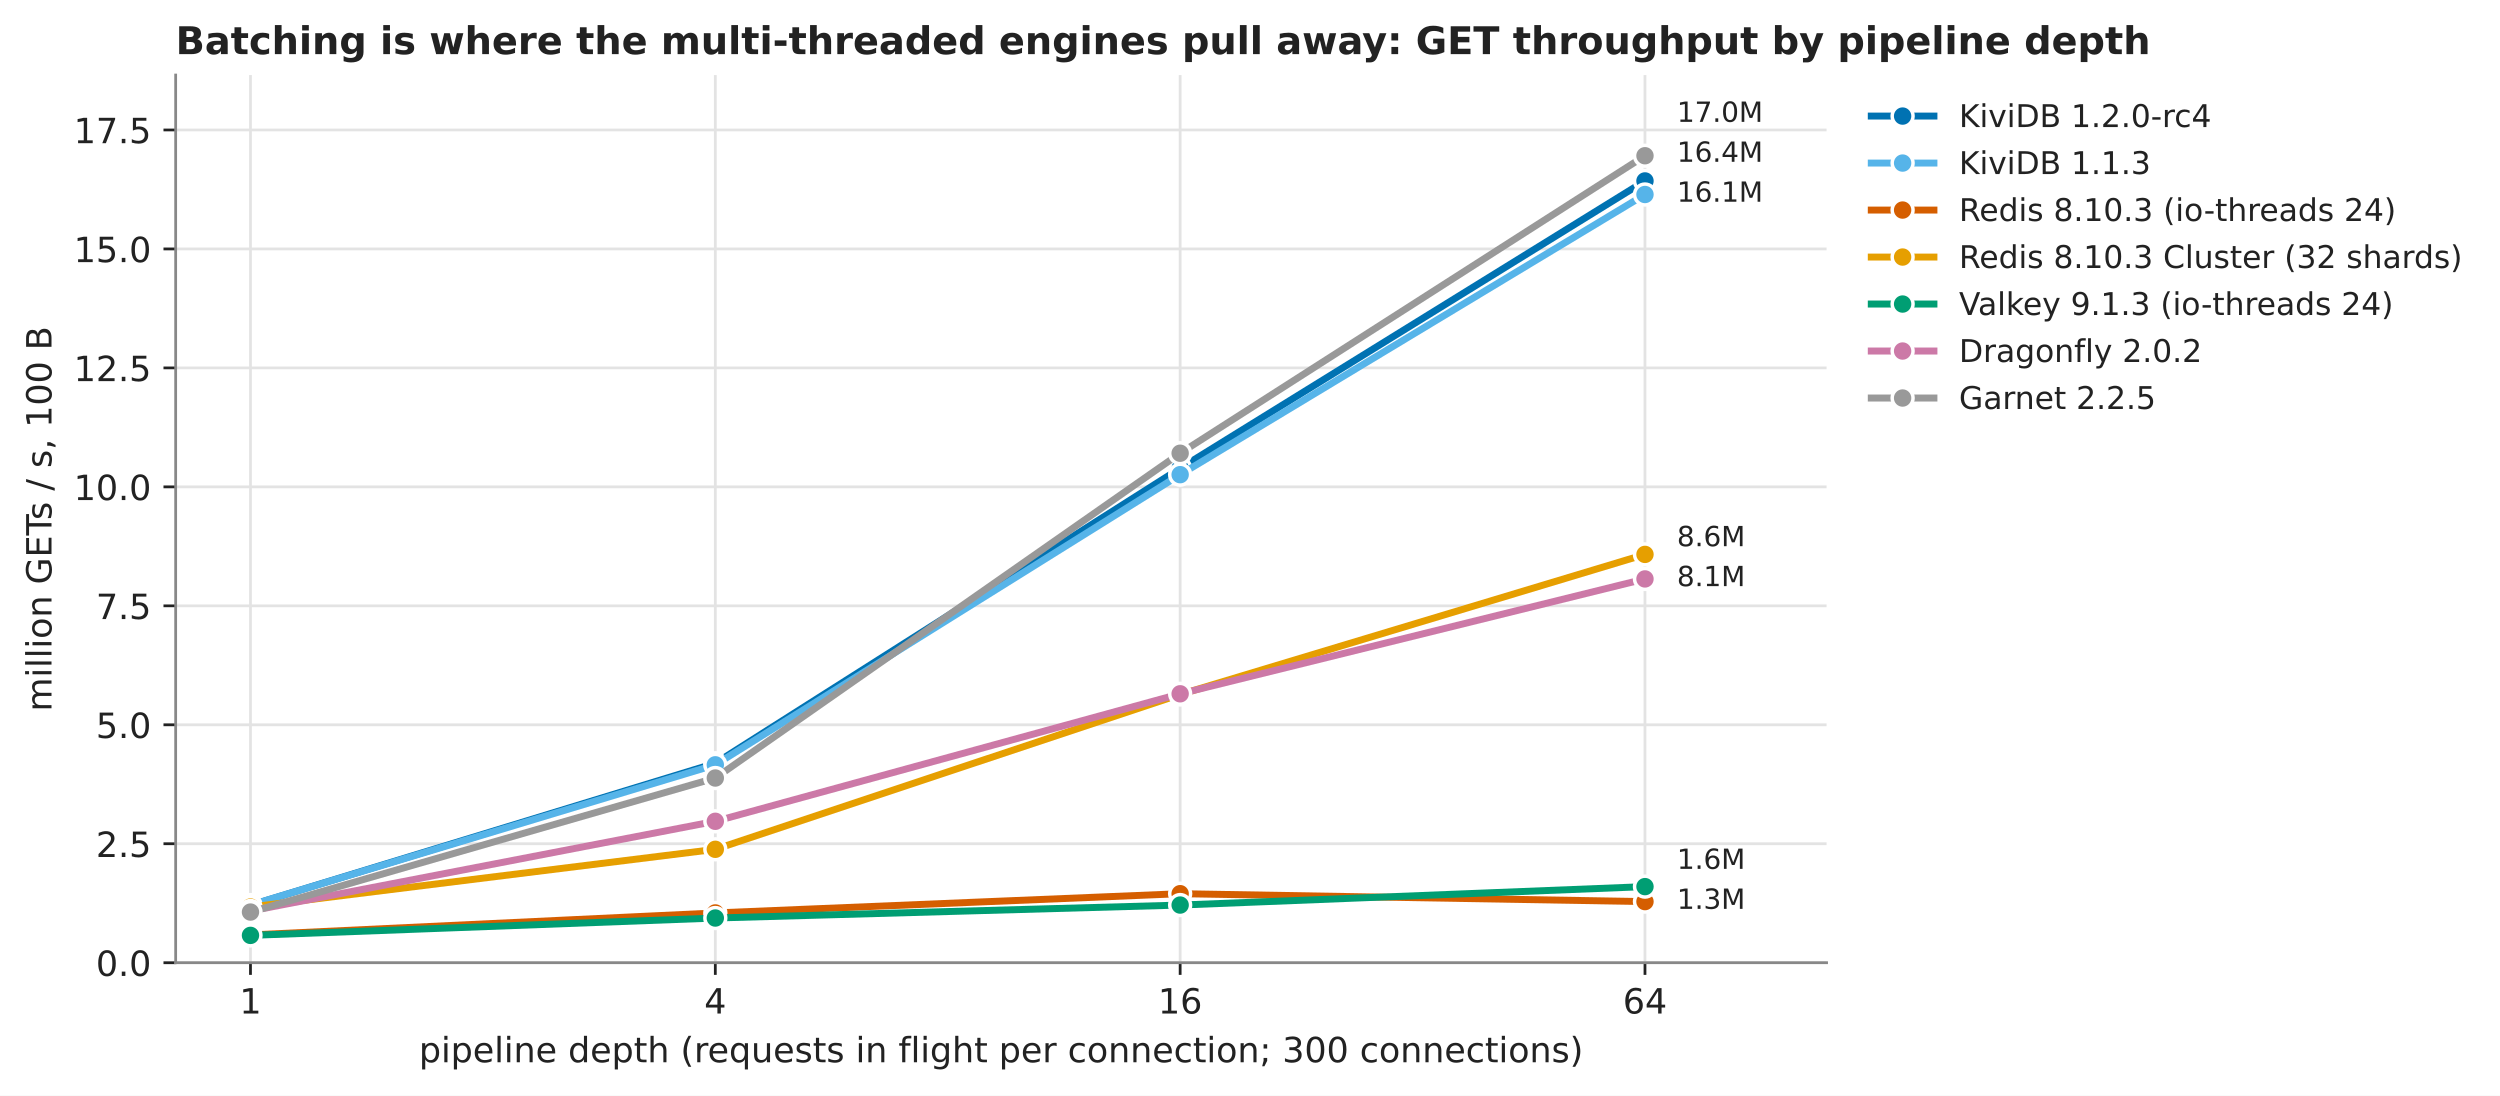
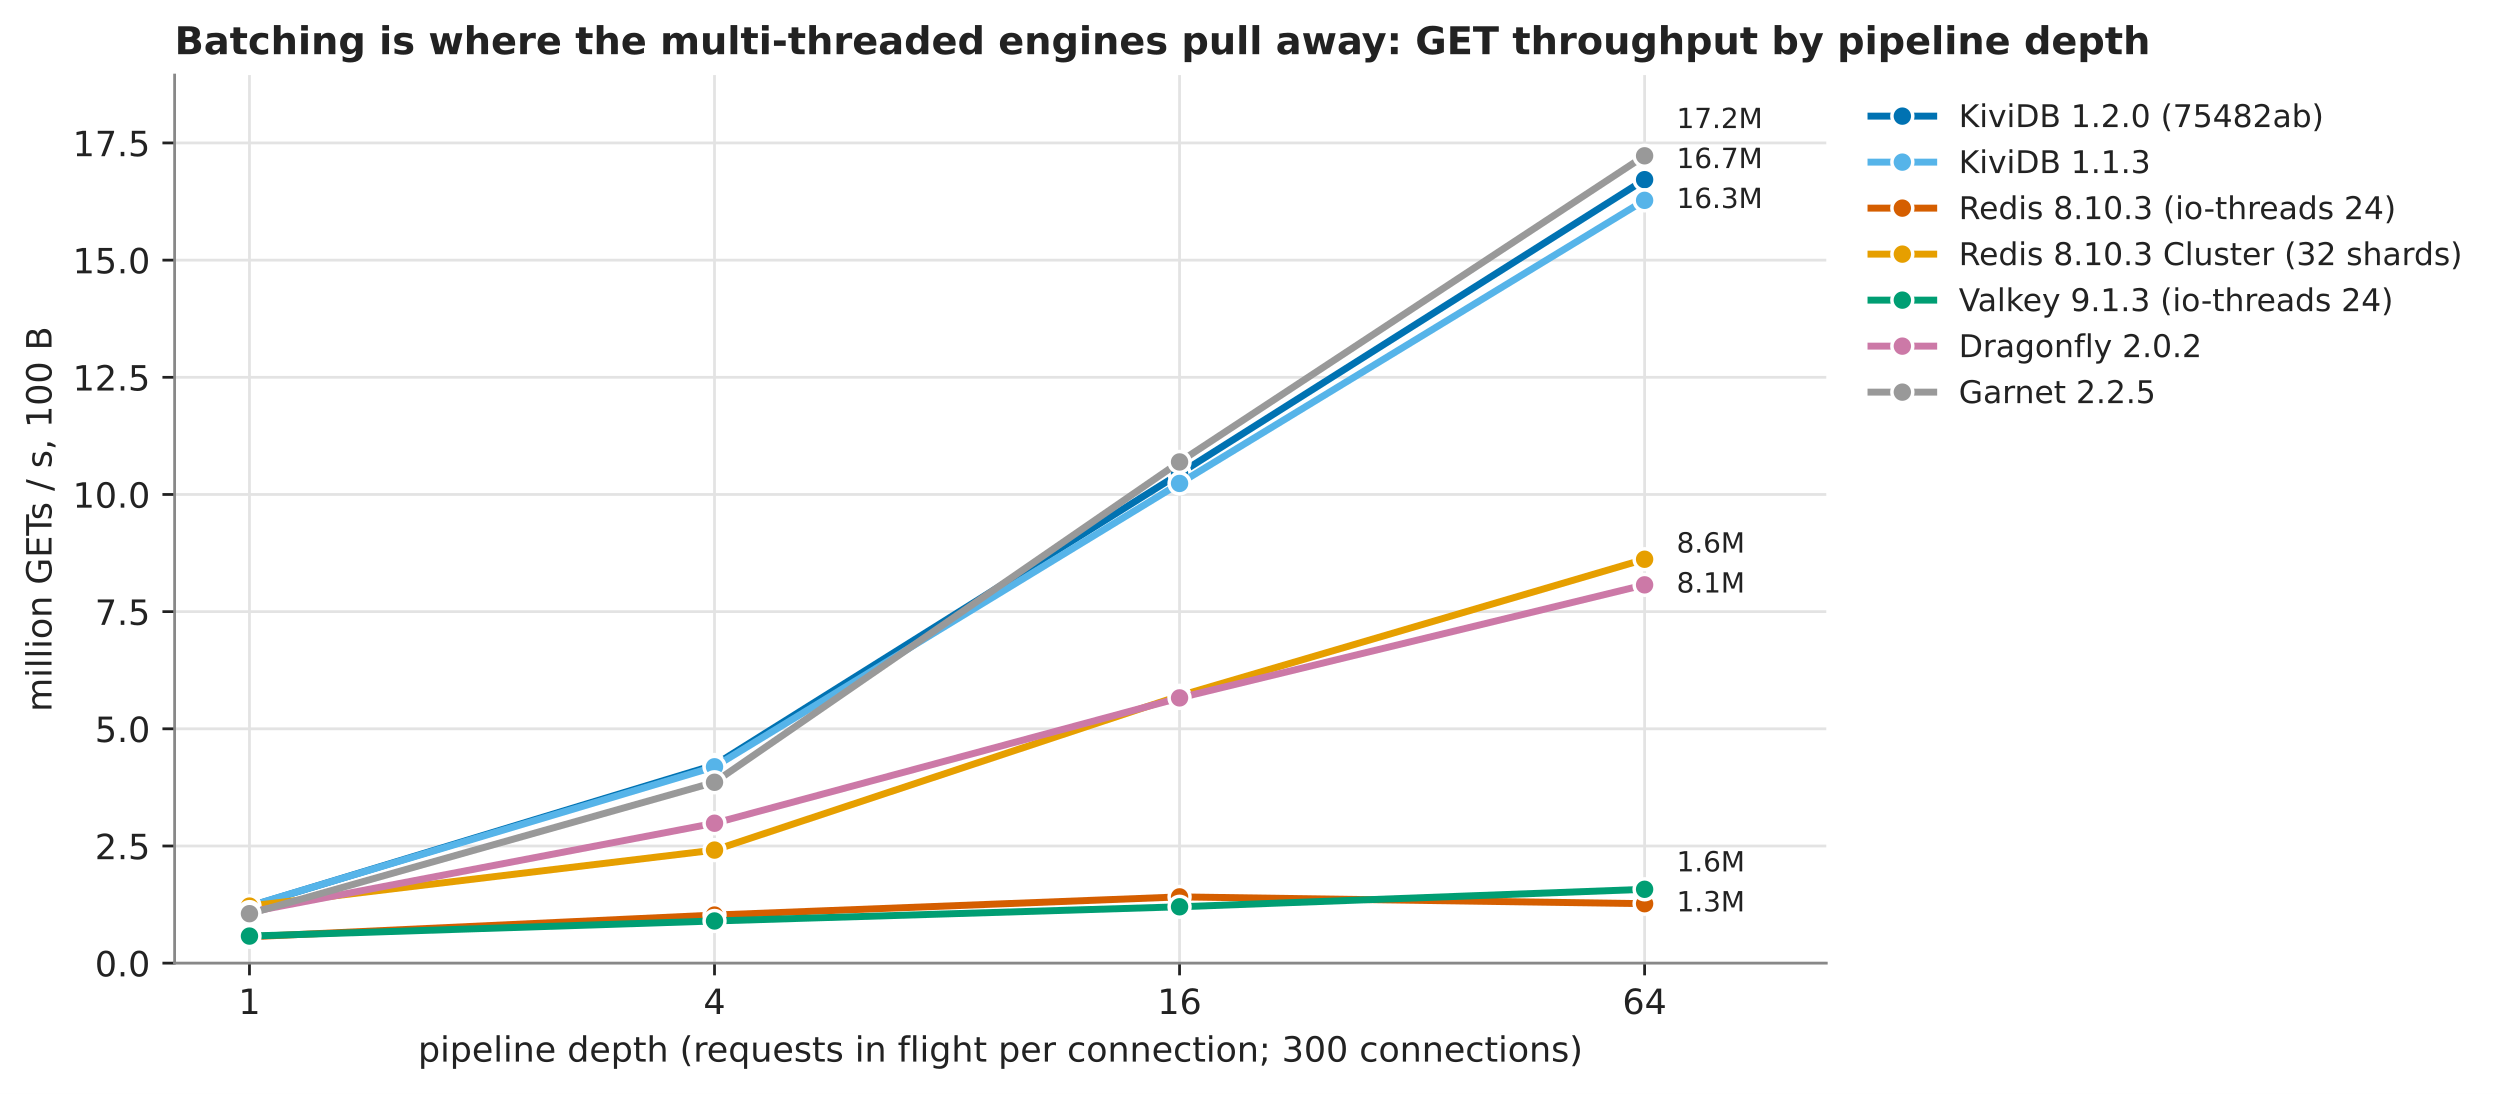
- <svg xmlns="http://www.w3.org/2000/svg" xmlns:xlink="http://www.w3.org/1999/xlink" width="718.237pt" height="314.783pt" viewBox="0 0 718.237 314.783" version="1.1">
+ <svg xmlns="http://www.w3.org/2000/svg" xmlns:xlink="http://www.w3.org/1999/xlink" width="717.913pt" height="314.139pt" viewBox="0 0 717.913 314.139" version="1.1">
  <defs>
    <style type="text/css">*{stroke-linejoin: round; stroke-linecap: butt}</style>
  </defs>
  <g id="figure_1">
    <g id="patch_1">
-       <path d="M 0 314.783  L 718.237 314.783  L 718.237 0  L 0 0  z " style="fill: #ffffff" />
+       <path d="M 0 314.139  L 717.913 314.139  L 717.913 0  L 0 0  z " style="fill: #ffffff" />
    </g>
    <g id="axes_1">
      <g id="patch_2">
-         <path d="M 50.466 276.582  L 524.766 276.582  L 524.766 21.558  L 50.466 21.558  z " style="fill: #ffffff" />
+         <path d="M 50.144 276.582  L 524.444 276.582  L 524.444 21.558  L 50.144 21.558  z " style="fill: #ffffff" />
      </g>
      <g id="matplotlib.axis_1">
        <g id="xtick_1">
          <g id="line2d_1">
-             <path d="M 71.962 276.582  L 71.962 21.558  " clip-path="url(#p2dfc236b38)" style="fill: none; stroke: #e3e3e3; stroke-width: 0.8; stroke-linecap: square" />
+             <path d="M 71.639 276.582  L 71.639 21.558  " clip-path="url(#p68f3b2676c)" style="fill: none; stroke: #e3e3e3; stroke-width: 0.8; stroke-linecap: square" />
          </g>
          <g id="line2d_2">
            <defs>
-               <path id="maea5d5e414" d="M 0 0  L 0 3.5  " style="stroke: #222222; stroke-width: 0.8" />
+               <path id="mf7cec2d04f" d="M 0 0  L 0 3.5  " style="stroke: #222222; stroke-width: 0.8" />
            </defs>
            <g>
-               <use xlink:href="#maea5d5e414" x="71.962" y="276.582" style="fill: #222222; stroke: #222222; stroke-width: 0.8" />
+               <use xlink:href="#mf7cec2d04f" x="71.639" y="276.582" style="fill: #222222; stroke: #222222; stroke-width: 0.8" />
            </g>
          </g>
          <g id="text_1">
-             <text style="font-size: 10px; font-family: 'DejaVu Sans'; text-anchor: middle; fill: #222222" x="71.962" y="291.18" transform="rotate(-0 71.96216 291.1799)">1</text>
+             <text style="fill: #222222; font: 10px 'DejaVu Sans'; text-anchor: middle" x="71.639" y="291.181" transform="rotate(-0 71.6395 291.1807)">1</text>
          </g>
        </g>
        <g id="xtick_2">
          <g id="line2d_3">
-             <path d="M 205.506 276.582  L 205.506 21.558  " clip-path="url(#p2dfc236b38)" style="fill: none; stroke: #e3e3e3; stroke-width: 0.8; stroke-linecap: square" />
+             <path d="M 205.183 276.582  L 205.183 21.558  " clip-path="url(#p68f3b2676c)" style="fill: none; stroke: #e3e3e3; stroke-width: 0.8; stroke-linecap: square" />
          </g>
          <g id="line2d_4">
            <g>
-               <use xlink:href="#maea5d5e414" x="205.506" y="276.582" style="fill: #222222; stroke: #222222; stroke-width: 0.8" />
+               <use xlink:href="#mf7cec2d04f" x="205.183" y="276.582" style="fill: #222222; stroke: #222222; stroke-width: 0.8" />
            </g>
          </g>
          <g id="text_2">
-             <text style="font-size: 10px; font-family: 'DejaVu Sans'; text-anchor: middle; fill: #222222" x="205.506" y="291.18" transform="rotate(-0 205.5059 291.1799)">4</text>
+             <text style="fill: #222222; font: 10px 'DejaVu Sans'; text-anchor: middle" x="205.183" y="291.181" transform="rotate(-0 205.1833 291.1807)">4</text>
          </g>
        </g>
        <g id="xtick_3">
          <g id="line2d_5">
-             <path d="M 339.05 276.582  L 339.05 21.558  " clip-path="url(#p2dfc236b38)" style="fill: none; stroke: #e3e3e3; stroke-width: 0.8; stroke-linecap: square" />
+             <path d="M 338.727 276.582  L 338.727 21.558  " clip-path="url(#p68f3b2676c)" style="fill: none; stroke: #e3e3e3; stroke-width: 0.8; stroke-linecap: square" />
          </g>
          <g id="line2d_6">
            <g>
-               <use xlink:href="#maea5d5e414" x="339.05" y="276.582" style="fill: #222222; stroke: #222222; stroke-width: 0.8" />
+               <use xlink:href="#mf7cec2d04f" x="338.727" y="276.582" style="fill: #222222; stroke: #222222; stroke-width: 0.8" />
            </g>
          </g>
          <g id="text_3">
-             <text style="font-size: 10px; font-family: 'DejaVu Sans'; text-anchor: middle; fill: #222222" x="339.05" y="291.18" transform="rotate(-0 339.0497 291.1799)">16</text>
+             <text style="fill: #222222; font: 10px 'DejaVu Sans'; text-anchor: middle" x="338.727" y="291.181" transform="rotate(-0 338.7271 291.1807)">16</text>
          </g>
        </g>
        <g id="xtick_4">
          <g id="line2d_7">
-             <path d="M 472.594 276.582  L 472.594 21.558  " clip-path="url(#p2dfc236b38)" style="fill: none; stroke: #e3e3e3; stroke-width: 0.8; stroke-linecap: square" />
+             <path d="M 472.271 276.582  L 472.271 21.558  " clip-path="url(#p68f3b2676c)" style="fill: none; stroke: #e3e3e3; stroke-width: 0.8; stroke-linecap: square" />
          </g>
          <g id="line2d_8">
            <g>
-               <use xlink:href="#maea5d5e414" x="472.594" y="276.582" style="fill: #222222; stroke: #222222; stroke-width: 0.8" />
+               <use xlink:href="#mf7cec2d04f" x="472.271" y="276.582" style="fill: #222222; stroke: #222222; stroke-width: 0.8" />
            </g>
          </g>
          <g id="text_4">
-             <text style="font-size: 10px; font-family: 'DejaVu Sans'; text-anchor: middle; fill: #222222" x="472.594" y="291.18" transform="rotate(-0 472.5935 291.1799)">64</text>
+             <text style="fill: #222222; font: 10px 'DejaVu Sans'; text-anchor: middle" x="472.271" y="291.181" transform="rotate(-0 472.2709 291.1807)">64</text>
          </g>
        </g>
        <g id="text_5">
-           <text style="font-size: 10px; font-family: 'DejaVu Sans'; text-anchor: middle; fill: #222222" x="287.616" y="305.181" transform="rotate(-0 287.6164 305.1807)">pipeline depth (requests in flight per connection; 300 connections)</text>
+           <text style="fill: #222222; font: 10px 'DejaVu Sans'; text-anchor: middle" x="287.294" y="304.859" transform="rotate(-0 287.2937 304.8588)">pipeline depth (requests in flight per connection; 300 connections)</text>
        </g>
      </g>
      <g id="matplotlib.axis_2">
        <g id="ytick_1">
          <g id="line2d_9">
-             <path d="M 50.466 276.582  L 524.766 276.582  " clip-path="url(#p2dfc236b38)" style="fill: none; stroke: #e3e3e3; stroke-width: 0.8; stroke-linecap: square" />
+             <path d="M 50.144 276.582  L 524.444 276.582  " clip-path="url(#p68f3b2676c)" style="fill: none; stroke: #e3e3e3; stroke-width: 0.8; stroke-linecap: square" />
          </g>
          <g id="line2d_10">
            <defs>
-               <path id="me0b580004a" d="M 0 0  L -3.5 0  " style="stroke: #222222; stroke-width: 0.8" />
+               <path id="m7a2a1435ce" d="M 0 0  L -3.5 0  " style="stroke: #222222; stroke-width: 0.8" />
            </defs>
            <g>
-               <use xlink:href="#me0b580004a" x="50.466" y="276.582" style="fill: #222222; stroke: #222222; stroke-width: 0.8" />
+               <use xlink:href="#m7a2a1435ce" x="50.144" y="276.582" style="fill: #222222; stroke: #222222; stroke-width: 0.8" />
            </g>
          </g>
          <g id="text_6">
-             <text style="font-size: 10px; font-family: 'DejaVu Sans'; text-anchor: end; fill: #222222" x="43.466" y="280.381" transform="rotate(-0 43.46641 280.3811)">0.0</text>
+             <text style="fill: #222222; font: 10px 'DejaVu Sans'; text-anchor: end" x="43.144" y="280.382" transform="rotate(-0 43.14375 280.3815)">0.0</text>
          </g>
        </g>
        <g id="ytick_2">
          <g id="line2d_11">
-             <path d="M 50.466 242.405  L 524.766 242.405  " clip-path="url(#p2dfc236b38)" style="fill: none; stroke: #e3e3e3; stroke-width: 0.8; stroke-linecap: square" />
+             <path d="M 50.144 242.935  L 524.444 242.935  " clip-path="url(#p68f3b2676c)" style="fill: none; stroke: #e3e3e3; stroke-width: 0.8; stroke-linecap: square" />
          </g>
          <g id="line2d_12">
            <g>
-               <use xlink:href="#me0b580004a" x="50.466" y="242.405" style="fill: #222222; stroke: #222222; stroke-width: 0.8" />
+               <use xlink:href="#m7a2a1435ce" x="50.144" y="242.935" style="fill: #222222; stroke: #222222; stroke-width: 0.8" />
            </g>
          </g>
          <g id="text_7">
-             <text style="font-size: 10px; font-family: 'DejaVu Sans'; text-anchor: end; fill: #222222" x="43.466" y="246.204" transform="rotate(-0 43.46641 246.2037)">2.5</text>
+             <text style="fill: #222222; font: 10px 'DejaVu Sans'; text-anchor: end" x="43.144" y="246.734" transform="rotate(-0 43.14375 246.7344)">2.5</text>
          </g>
        </g>
        <g id="ytick_3">
          <g id="line2d_13">
-             <path d="M 50.466 208.227  L 524.766 208.227  " clip-path="url(#p2dfc236b38)" style="fill: none; stroke: #e3e3e3; stroke-width: 0.8; stroke-linecap: square" />
+             <path d="M 50.144 209.288  L 524.444 209.288  " clip-path="url(#p68f3b2676c)" style="fill: none; stroke: #e3e3e3; stroke-width: 0.8; stroke-linecap: square" />
          </g>
          <g id="line2d_14">
            <g>
-               <use xlink:href="#me0b580004a" x="50.466" y="208.227" style="fill: #222222; stroke: #222222; stroke-width: 0.8" />
+               <use xlink:href="#m7a2a1435ce" x="50.144" y="209.288" style="fill: #222222; stroke: #222222; stroke-width: 0.8" />
            </g>
          </g>
          <g id="text_8">
-             <text style="font-size: 10px; font-family: 'DejaVu Sans'; text-anchor: end; fill: #222222" x="43.466" y="212.026" transform="rotate(-0 43.46641 212.0263)">5.0</text>
+             <text style="fill: #222222; font: 10px 'DejaVu Sans'; text-anchor: end" x="43.144" y="213.087" transform="rotate(-0 43.14375 213.0872)">5.0</text>
          </g>
        </g>
        <g id="ytick_4">
          <g id="line2d_15">
-             <path d="M 50.466 174.05  L 524.766 174.05  " clip-path="url(#p2dfc236b38)" style="fill: none; stroke: #e3e3e3; stroke-width: 0.8; stroke-linecap: square" />
+             <path d="M 50.144 175.641  L 524.444 175.641  " clip-path="url(#p68f3b2676c)" style="fill: none; stroke: #e3e3e3; stroke-width: 0.8; stroke-linecap: square" />
          </g>
          <g id="line2d_16">
            <g>
-               <use xlink:href="#me0b580004a" x="50.466" y="174.05" style="fill: #222222; stroke: #222222; stroke-width: 0.8" />
+               <use xlink:href="#m7a2a1435ce" x="50.144" y="175.641" style="fill: #222222; stroke: #222222; stroke-width: 0.8" />
            </g>
          </g>
          <g id="text_9">
-             <text style="font-size: 10px; font-family: 'DejaVu Sans'; text-anchor: end; fill: #222222" x="43.466" y="177.849" transform="rotate(-0 43.46641 177.8489)">7.5</text>
+             <text style="fill: #222222; font: 10px 'DejaVu Sans'; text-anchor: end" x="43.144" y="179.44" transform="rotate(-0 43.14375 179.4401)">7.5</text>
          </g>
        </g>
        <g id="ytick_5">
          <g id="line2d_17">
-             <path d="M 50.466 139.873  L 524.766 139.873  " clip-path="url(#p2dfc236b38)" style="fill: none; stroke: #e3e3e3; stroke-width: 0.8; stroke-linecap: square" />
+             <path d="M 50.144 141.994  L 524.444 141.994  " clip-path="url(#p68f3b2676c)" style="fill: none; stroke: #e3e3e3; stroke-width: 0.8; stroke-linecap: square" />
          </g>
          <g id="line2d_18">
            <g>
-               <use xlink:href="#me0b580004a" x="50.466" y="139.873" style="fill: #222222; stroke: #222222; stroke-width: 0.8" />
+               <use xlink:href="#m7a2a1435ce" x="50.144" y="141.994" style="fill: #222222; stroke: #222222; stroke-width: 0.8" />
            </g>
          </g>
          <g id="text_10">
-             <text style="font-size: 10px; font-family: 'DejaVu Sans'; text-anchor: end; fill: #222222" x="43.466" y="143.672" transform="rotate(-0 43.46641 143.6715)">10.0</text>
+             <text style="fill: #222222; font: 10px 'DejaVu Sans'; text-anchor: end" x="43.144" y="145.793" transform="rotate(-0 43.14375 145.7929)">10.0</text>
          </g>
        </g>
        <g id="ytick_6">
          <g id="line2d_19">
-             <path d="M 50.466 105.695  L 524.766 105.695  " clip-path="url(#p2dfc236b38)" style="fill: none; stroke: #e3e3e3; stroke-width: 0.8; stroke-linecap: square" />
+             <path d="M 50.144 108.347  L 524.444 108.347  " clip-path="url(#p68f3b2676c)" style="fill: none; stroke: #e3e3e3; stroke-width: 0.8; stroke-linecap: square" />
          </g>
          <g id="line2d_20">
            <g>
-               <use xlink:href="#me0b580004a" x="50.466" y="105.695" style="fill: #222222; stroke: #222222; stroke-width: 0.8" />
+               <use xlink:href="#m7a2a1435ce" x="50.144" y="108.347" style="fill: #222222; stroke: #222222; stroke-width: 0.8" />
            </g>
          </g>
          <g id="text_11">
-             <text style="font-size: 10px; font-family: 'DejaVu Sans'; text-anchor: end; fill: #222222" x="43.466" y="109.494" transform="rotate(-0 43.46641 109.4941)">12.5</text>
+             <text style="fill: #222222; font: 10px 'DejaVu Sans'; text-anchor: end" x="43.144" y="112.146" transform="rotate(-0 43.14375 112.1458)">12.5</text>
          </g>
        </g>
        <g id="ytick_7">
          <g id="line2d_21">
-             <path d="M 50.466 71.518  L 524.766 71.518  " clip-path="url(#p2dfc236b38)" style="fill: none; stroke: #e3e3e3; stroke-width: 0.8; stroke-linecap: square" />
+             <path d="M 50.144 74.699  L 524.444 74.699  " clip-path="url(#p68f3b2676c)" style="fill: none; stroke: #e3e3e3; stroke-width: 0.8; stroke-linecap: square" />
          </g>
          <g id="line2d_22">
            <g>
-               <use xlink:href="#me0b580004a" x="50.466" y="71.518" style="fill: #222222; stroke: #222222; stroke-width: 0.8" />
+               <use xlink:href="#m7a2a1435ce" x="50.144" y="74.699" style="fill: #222222; stroke: #222222; stroke-width: 0.8" />
            </g>
          </g>
          <g id="text_12">
-             <text style="font-size: 10px; font-family: 'DejaVu Sans'; text-anchor: end; fill: #222222" x="43.466" y="75.317" transform="rotate(-0 43.46641 75.31671)">15.0</text>
+             <text style="fill: #222222; font: 10px 'DejaVu Sans'; text-anchor: end" x="43.144" y="78.499" transform="rotate(-0 43.14375 78.49862)">15.0</text>
          </g>
        </g>
        <g id="ytick_8">
          <g id="line2d_23">
-             <path d="M 50.466 37.34  L 524.766 37.34  " clip-path="url(#p2dfc236b38)" style="fill: none; stroke: #e3e3e3; stroke-width: 0.8; stroke-linecap: square" />
+             <path d="M 50.144 41.052  L 524.444 41.052  " clip-path="url(#p68f3b2676c)" style="fill: none; stroke: #e3e3e3; stroke-width: 0.8; stroke-linecap: square" />
          </g>
          <g id="line2d_24">
            <g>
-               <use xlink:href="#me0b580004a" x="50.466" y="37.34" style="fill: #222222; stroke: #222222; stroke-width: 0.8" />
+               <use xlink:href="#m7a2a1435ce" x="50.144" y="41.052" style="fill: #222222; stroke: #222222; stroke-width: 0.8" />
            </g>
          </g>
          <g id="text_13">
-             <text style="font-size: 10px; font-family: 'DejaVu Sans'; text-anchor: end; fill: #222222" x="43.466" y="41.139" transform="rotate(-0 43.46641 41.13931)">17.5</text>
+             <text style="fill: #222222; font: 10px 'DejaVu Sans'; text-anchor: end" x="43.144" y="44.851" transform="rotate(-0 43.14375 44.85147)">17.5</text>
          </g>
        </g>
        <g id="text_14">
-           <text style="font-size: 10px; font-family: 'DejaVu Sans'; text-anchor: middle; fill: #222222" x="14.798" y="149.07" transform="rotate(-90 14.79844 149.0703)">million GETs / s, 100 B</text>
+           <text style="fill: #222222; font: 10px 'DejaVu Sans'; text-anchor: middle" x="14.798" y="149.07" transform="rotate(-90 14.79844 149.0703)">million GETs / s, 100 B</text>
        </g>
      </g>
      <g id="line2d_25">
-         <path d="M 71.962 260.064  L 205.506 219.276  L 339.05 134.536  L 472.594 51.981  " clip-path="url(#p2dfc236b38)" style="fill: none; stroke: #0072b2; stroke-width: 2; stroke-linecap: square" />
-         <defs>
-           <path id="mc6746ee838" d="M 0 3  C 0.796 3 1.559 2.684 2.121 2.121  C 2.684 1.559 3 0.796 3 0  C 3 -0.796 2.684 -1.559 2.121 -2.121  C 1.559 -2.684 0.796 -3 0 -3  C -0.796 -3 -1.559 -2.684 -2.121 -2.121  C -2.684 -1.559 -3 -0.796 -3 0  C -3 0.796 -2.684 1.559 -2.121 2.121  C -1.559 2.684 -0.796 3 0 3  z " style="stroke: #ffffff" />
-         </defs>
-         <g clip-path="url(#p2dfc236b38)">
-           <use xlink:href="#mc6746ee838" x="71.962" y="260.064" style="fill: #0072b2; stroke: #ffffff" />
-           <use xlink:href="#mc6746ee838" x="205.506" y="219.276" style="fill: #0072b2; stroke: #ffffff" />
-           <use xlink:href="#mc6746ee838" x="339.05" y="134.536" style="fill: #0072b2; stroke: #ffffff" />
-           <use xlink:href="#mc6746ee838" x="472.594" y="51.981" style="fill: #0072b2; stroke: #ffffff" />
+         <path d="M 71.639 260.262  L 205.183 219.688  L 338.727 136  L 472.271 51.592  " clip-path="url(#p68f3b2676c)" style="fill: none; stroke: #0072b2; stroke-width: 2; stroke-linecap: square" />
+         <defs>
+           <path id="ma285b041f0" d="M 0 3  C 0.796 3 1.559 2.684 2.121 2.121  C 2.684 1.559 3 0.796 3 0  C 3 -0.796 2.684 -1.559 2.121 -2.121  C 1.559 -2.684 0.796 -3 0 -3  C -0.796 -3 -1.559 -2.684 -2.121 -2.121  C -2.684 -1.559 -3 -0.796 -3 0  C -3 0.796 -2.684 1.559 -2.121 2.121  C -1.559 2.684 -0.796 3 0 3  z " style="stroke: #ffffff" />
+         </defs>
+         <g clip-path="url(#p68f3b2676c)">
+           <use xlink:href="#ma285b041f0" x="71.639" y="260.262" style="fill: #0072b2; stroke: #ffffff" />
+           <use xlink:href="#ma285b041f0" x="205.183" y="219.688" style="fill: #0072b2; stroke: #ffffff" />
+           <use xlink:href="#ma285b041f0" x="338.727" y="136" style="fill: #0072b2; stroke: #ffffff" />
+           <use xlink:href="#ma285b041f0" x="472.271" y="51.592" style="fill: #0072b2; stroke: #ffffff" />
        </g>
      </g>
      <g id="line2d_26">
-         <path d="M 71.962 260.027  L 205.506 219.728  L 339.05 136.369  L 472.594 55.879  " clip-path="url(#p2dfc236b38)" style="fill: none; stroke: #56b4e9; stroke-width: 2; stroke-linecap: square" />
-         <defs>
-           <path id="mb22d16c378" d="M 0 3  C 0.796 3 1.559 2.684 2.121 2.121  C 2.684 1.559 3 0.796 3 0  C 3 -0.796 2.684 -1.559 2.121 -2.121  C 1.559 -2.684 0.796 -3 0 -3  C -0.796 -3 -1.559 -2.684 -2.121 -2.121  C -2.684 -1.559 -3 -0.796 -3 0  C -3 0.796 -2.684 1.559 -2.121 2.121  C -1.559 2.684 -0.796 3 0 3  z " style="stroke: #ffffff" />
-         </defs>
-         <g clip-path="url(#p2dfc236b38)">
-           <use xlink:href="#mb22d16c378" x="71.962" y="260.027" style="fill: #56b4e9; stroke: #ffffff" />
-           <use xlink:href="#mb22d16c378" x="205.506" y="219.728" style="fill: #56b4e9; stroke: #ffffff" />
-           <use xlink:href="#mb22d16c378" x="339.05" y="136.369" style="fill: #56b4e9; stroke: #ffffff" />
-           <use xlink:href="#mb22d16c378" x="472.594" y="55.879" style="fill: #56b4e9; stroke: #ffffff" />
+         <path d="M 71.639 260.192  L 205.183 220.194  L 338.727 138.822  L 472.271 57.531  " clip-path="url(#p68f3b2676c)" style="fill: none; stroke: #56b4e9; stroke-width: 2; stroke-linecap: square" />
+         <defs>
+           <path id="m658913ce8c" d="M 0 3  C 0.796 3 1.559 2.684 2.121 2.121  C 2.684 1.559 3 0.796 3 0  C 3 -0.796 2.684 -1.559 2.121 -2.121  C 1.559 -2.684 0.796 -3 0 -3  C -0.796 -3 -1.559 -2.684 -2.121 -2.121  C -2.684 -1.559 -3 -0.796 -3 0  C -3 0.796 -2.684 1.559 -2.121 2.121  C -1.559 2.684 -0.796 3 0 3  z " style="stroke: #ffffff" />
+         </defs>
+         <g clip-path="url(#p68f3b2676c)">
+           <use xlink:href="#m658913ce8c" x="71.639" y="260.192" style="fill: #56b4e9; stroke: #ffffff" />
+           <use xlink:href="#m658913ce8c" x="205.183" y="220.194" style="fill: #56b4e9; stroke: #ffffff" />
+           <use xlink:href="#m658913ce8c" x="338.727" y="138.822" style="fill: #56b4e9; stroke: #ffffff" />
+           <use xlink:href="#m658913ce8c" x="472.271" y="57.531" style="fill: #56b4e9; stroke: #ffffff" />
        </g>
      </g>
      <g id="line2d_27">
-         <path d="M 71.962 268.601  L 205.506 262.28  L 339.05 256.752  L 472.594 259.026  " clip-path="url(#p2dfc236b38)" style="fill: none; stroke: #d55e00; stroke-width: 2; stroke-linecap: square" />
-         <defs>
-           <path id="m346389d1a3" d="M 0 3  C 0.796 3 1.559 2.684 2.121 2.121  C 2.684 1.559 3 0.796 3 0  C 3 -0.796 2.684 -1.559 2.121 -2.121  C 1.559 -2.684 0.796 -3 0 -3  C -0.796 -3 -1.559 -2.684 -2.121 -2.121  C -2.684 -1.559 -3 -0.796 -3 0  C -3 0.796 -2.684 1.559 -2.121 2.121  C -1.559 2.684 -0.796 3 0 3  z " style="stroke: #ffffff" />
-         </defs>
-         <g clip-path="url(#p2dfc236b38)">
-           <use xlink:href="#m346389d1a3" x="71.962" y="268.601" style="fill: #d55e00; stroke: #ffffff" />
-           <use xlink:href="#m346389d1a3" x="205.506" y="262.28" style="fill: #d55e00; stroke: #ffffff" />
-           <use xlink:href="#m346389d1a3" x="339.05" y="256.752" style="fill: #d55e00; stroke: #ffffff" />
-           <use xlink:href="#m346389d1a3" x="472.594" y="259.026" style="fill: #d55e00; stroke: #ffffff" />
+         <path d="M 71.639 269.002  L 205.183 262.771  L 338.727 257.552  L 472.271 259.51  " clip-path="url(#p68f3b2676c)" style="fill: none; stroke: #d55e00; stroke-width: 2; stroke-linecap: square" />
+         <defs>
+           <path id="mcab4212395" d="M 0 3  C 0.796 3 1.559 2.684 2.121 2.121  C 2.684 1.559 3 0.796 3 0  C 3 -0.796 2.684 -1.559 2.121 -2.121  C 1.559 -2.684 0.796 -3 0 -3  C -0.796 -3 -1.559 -2.684 -2.121 -2.121  C -2.684 -1.559 -3 -0.796 -3 0  C -3 0.796 -2.684 1.559 -2.121 2.121  C -1.559 2.684 -0.796 3 0 3  z " style="stroke: #ffffff" />
+         </defs>
+         <g clip-path="url(#p68f3b2676c)">
+           <use xlink:href="#mcab4212395" x="71.639" y="269.002" style="fill: #d55e00; stroke: #ffffff" />
+           <use xlink:href="#mcab4212395" x="205.183" y="262.771" style="fill: #d55e00; stroke: #ffffff" />
+           <use xlink:href="#mcab4212395" x="338.727" y="257.552" style="fill: #d55e00; stroke: #ffffff" />
+           <use xlink:href="#mcab4212395" x="472.271" y="259.51" style="fill: #d55e00; stroke: #ffffff" />
        </g>
      </g>
      <g id="line2d_28">
-         <path d="M 71.962 260.575  L 205.506 244.001  L 339.05 199.515  L 472.594 159.277  " clip-path="url(#p2dfc236b38)" style="fill: none; stroke: #e69f00; stroke-width: 2; stroke-linecap: square" />
-         <defs>
-           <path id="m691187c0d5" d="M 0 3  C 0.796 3 1.559 2.684 2.121 2.121  C 2.684 1.559 3 0.796 3 0  C 3 -0.796 2.684 -1.559 2.121 -2.121  C 1.559 -2.684 0.796 -3 0 -3  C -0.796 -3 -1.559 -2.684 -2.121 -2.121  C -2.684 -1.559 -3 -0.796 -3 0  C -3 0.796 -2.684 1.559 -2.121 2.121  C -1.559 2.684 -0.796 3 0 3  z " style="stroke: #ffffff" />
-         </defs>
-         <g clip-path="url(#p2dfc236b38)">
-           <use xlink:href="#m691187c0d5" x="71.962" y="260.575" style="fill: #e69f00; stroke: #ffffff" />
-           <use xlink:href="#m691187c0d5" x="205.506" y="244.001" style="fill: #e69f00; stroke: #ffffff" />
-           <use xlink:href="#m691187c0d5" x="339.05" y="199.515" style="fill: #e69f00; stroke: #ffffff" />
-           <use xlink:href="#m691187c0d5" x="472.594" y="159.277" style="fill: #e69f00; stroke: #ffffff" />
+         <path d="M 71.639 260.194  L 205.183 244.115  L 338.727 199.808  L 472.271 160.597  " clip-path="url(#p68f3b2676c)" style="fill: none; stroke: #e69f00; stroke-width: 2; stroke-linecap: square" />
+         <defs>
+           <path id="m248f9eeb20" d="M 0 3  C 0.796 3 1.559 2.684 2.121 2.121  C 2.684 1.559 3 0.796 3 0  C 3 -0.796 2.684 -1.559 2.121 -2.121  C 1.559 -2.684 0.796 -3 0 -3  C -0.796 -3 -1.559 -2.684 -2.121 -2.121  C -2.684 -1.559 -3 -0.796 -3 0  C -3 0.796 -2.684 1.559 -2.121 2.121  C -1.559 2.684 -0.796 3 0 3  z " style="stroke: #ffffff" />
+         </defs>
+         <g clip-path="url(#p68f3b2676c)">
+           <use xlink:href="#m248f9eeb20" x="71.639" y="260.194" style="fill: #e69f00; stroke: #ffffff" />
+           <use xlink:href="#m248f9eeb20" x="205.183" y="244.115" style="fill: #e69f00; stroke: #ffffff" />
+           <use xlink:href="#m248f9eeb20" x="338.727" y="199.808" style="fill: #e69f00; stroke: #ffffff" />
+           <use xlink:href="#m248f9eeb20" x="472.271" y="160.597" style="fill: #e69f00; stroke: #ffffff" />
        </g>
      </g>
      <g id="line2d_29">
-         <path d="M 71.962 268.732  L 205.506 263.744  L 339.05 260.017  L 472.594 254.721  " clip-path="url(#p2dfc236b38)" style="fill: none; stroke: #009e73; stroke-width: 2; stroke-linecap: square" />
-         <defs>
-           <path id="m1950435f04" d="M 0 3  C 0.796 3 1.559 2.684 2.121 2.121  C 2.684 1.559 3 0.796 3 0  C 3 -0.796 2.684 -1.559 2.121 -2.121  C 1.559 -2.684 0.796 -3 0 -3  C -0.796 -3 -1.559 -2.684 -2.121 -2.121  C -2.684 -1.559 -3 -0.796 -3 0  C -3 0.796 -2.684 1.559 -2.121 2.121  C -1.559 2.684 -0.796 3 0 3  z " style="stroke: #ffffff" />
-         </defs>
-         <g clip-path="url(#p2dfc236b38)">
-           <use xlink:href="#m1950435f04" x="71.962" y="268.732" style="fill: #009e73; stroke: #ffffff" />
-           <use xlink:href="#m1950435f04" x="205.506" y="263.744" style="fill: #009e73; stroke: #ffffff" />
-           <use xlink:href="#m1950435f04" x="339.05" y="260.017" style="fill: #009e73; stroke: #ffffff" />
-           <use xlink:href="#m1950435f04" x="472.594" y="254.721" style="fill: #009e73; stroke: #ffffff" />
+         <path d="M 71.639 268.81  L 205.183 264.47  L 338.727 260.396  L 472.271 255.374  " clip-path="url(#p68f3b2676c)" style="fill: none; stroke: #009e73; stroke-width: 2; stroke-linecap: square" />
+         <defs>
+           <path id="m97e60f7a34" d="M 0 3  C 0.796 3 1.559 2.684 2.121 2.121  C 2.684 1.559 3 0.796 3 0  C 3 -0.796 2.684 -1.559 2.121 -2.121  C 1.559 -2.684 0.796 -3 0 -3  C -0.796 -3 -1.559 -2.684 -2.121 -2.121  C -2.684 -1.559 -3 -0.796 -3 0  C -3 0.796 -2.684 1.559 -2.121 2.121  C -1.559 2.684 -0.796 3 0 3  z " style="stroke: #ffffff" />
+         </defs>
+         <g clip-path="url(#p68f3b2676c)">
+           <use xlink:href="#m97e60f7a34" x="71.639" y="268.81" style="fill: #009e73; stroke: #ffffff" />
+           <use xlink:href="#m97e60f7a34" x="205.183" y="264.47" style="fill: #009e73; stroke: #ffffff" />
+           <use xlink:href="#m97e60f7a34" x="338.727" y="260.396" style="fill: #009e73; stroke: #ffffff" />
+           <use xlink:href="#m97e60f7a34" x="472.271" y="255.374" style="fill: #009e73; stroke: #ffffff" />
        </g>
      </g>
      <g id="line2d_30">
-         <path d="M 71.962 261.719  L 205.506 235.954  L 339.05 199.324  L 472.594 166.323  " clip-path="url(#p2dfc236b38)" style="fill: none; stroke: #cc79a7; stroke-width: 2; stroke-linecap: square" />
-         <defs>
-           <path id="ma4550cef77" d="M 0 3  C 0.796 3 1.559 2.684 2.121 2.121  C 2.684 1.559 3 0.796 3 0  C 3 -0.796 2.684 -1.559 2.121 -2.121  C 1.559 -2.684 0.796 -3 0 -3  C -0.796 -3 -1.559 -2.684 -2.121 -2.121  C -2.684 -1.559 -3 -0.796 -3 0  C -3 0.796 -2.684 1.559 -2.121 2.121  C -1.559 2.684 -0.796 3 0 3  z " style="stroke: #ffffff" />
-         </defs>
-         <g clip-path="url(#p2dfc236b38)">
-           <use xlink:href="#ma4550cef77" x="71.962" y="261.719" style="fill: #cc79a7; stroke: #ffffff" />
-           <use xlink:href="#ma4550cef77" x="205.506" y="235.954" style="fill: #cc79a7; stroke: #ffffff" />
-           <use xlink:href="#ma4550cef77" x="339.05" y="199.324" style="fill: #cc79a7; stroke: #ffffff" />
-           <use xlink:href="#ma4550cef77" x="472.594" y="166.323" style="fill: #cc79a7; stroke: #ffffff" />
+         <path d="M 71.639 261.931  L 205.183 236.404  L 338.727 200.409  L 472.271 167.947  " clip-path="url(#p68f3b2676c)" style="fill: none; stroke: #cc79a7; stroke-width: 2; stroke-linecap: square" />
+         <defs>
+           <path id="md3318e7773" d="M 0 3  C 0.796 3 1.559 2.684 2.121 2.121  C 2.684 1.559 3 0.796 3 0  C 3 -0.796 2.684 -1.559 2.121 -2.121  C 1.559 -2.684 0.796 -3 0 -3  C -0.796 -3 -1.559 -2.684 -2.121 -2.121  C -2.684 -1.559 -3 -0.796 -3 0  C -3 0.796 -2.684 1.559 -2.121 2.121  C -1.559 2.684 -0.796 3 0 3  z " style="stroke: #ffffff" />
+         </defs>
+         <g clip-path="url(#p68f3b2676c)">
+           <use xlink:href="#md3318e7773" x="71.639" y="261.931" style="fill: #cc79a7; stroke: #ffffff" />
+           <use xlink:href="#md3318e7773" x="205.183" y="236.404" style="fill: #cc79a7; stroke: #ffffff" />
+           <use xlink:href="#md3318e7773" x="338.727" y="200.409" style="fill: #cc79a7; stroke: #ffffff" />
+           <use xlink:href="#md3318e7773" x="472.271" y="167.947" style="fill: #cc79a7; stroke: #ffffff" />
        </g>
      </g>
      <g id="line2d_31">
-         <path d="M 71.962 262.03  L 205.506 223.522  L 339.05 130.211  L 472.594 44.742  " clip-path="url(#p2dfc236b38)" style="fill: none; stroke: #999999; stroke-width: 2; stroke-linecap: square" />
-         <defs>
-           <path id="m182697559c" d="M 0 3  C 0.796 3 1.559 2.684 2.121 2.121  C 2.684 1.559 3 0.796 3 0  C 3 -0.796 2.684 -1.559 2.121 -2.121  C 1.559 -2.684 0.796 -3 0 -3  C -0.796 -3 -1.559 -2.684 -2.121 -2.121  C -2.684 -1.559 -3 -0.796 -3 0  C -3 0.796 -2.684 1.559 -2.121 2.121  C -1.559 2.684 -0.796 3 0 3  z " style="stroke: #ffffff" />
-         </defs>
-         <g clip-path="url(#p2dfc236b38)">
-           <use xlink:href="#m182697559c" x="71.962" y="262.03" style="fill: #999999; stroke: #ffffff" />
-           <use xlink:href="#m182697559c" x="205.506" y="223.522" style="fill: #999999; stroke: #ffffff" />
-           <use xlink:href="#m182697559c" x="339.05" y="130.211" style="fill: #999999; stroke: #ffffff" />
-           <use xlink:href="#m182697559c" x="472.594" y="44.742" style="fill: #999999; stroke: #ffffff" />
+         <path d="M 71.639 262.375  L 205.183 224.642  L 338.727 132.655  L 472.271 44.742  " clip-path="url(#p68f3b2676c)" style="fill: none; stroke: #999999; stroke-width: 2; stroke-linecap: square" />
+         <defs>
+           <path id="m4b6a356fe4" d="M 0 3  C 0.796 3 1.559 2.684 2.121 2.121  C 2.684 1.559 3 0.796 3 0  C 3 -0.796 2.684 -1.559 2.121 -2.121  C 1.559 -2.684 0.796 -3 0 -3  C -0.796 -3 -1.559 -2.684 -2.121 -2.121  C -2.684 -1.559 -3 -0.796 -3 0  C -3 0.796 -2.684 1.559 -2.121 2.121  C -1.559 2.684 -0.796 3 0 3  z " style="stroke: #ffffff" />
+         </defs>
+         <g clip-path="url(#p68f3b2676c)">
+           <use xlink:href="#m4b6a356fe4" x="71.639" y="262.375" style="fill: #999999; stroke: #ffffff" />
+           <use xlink:href="#m4b6a356fe4" x="205.183" y="224.642" style="fill: #999999; stroke: #ffffff" />
+           <use xlink:href="#m4b6a356fe4" x="338.727" y="132.655" style="fill: #999999; stroke: #ffffff" />
+           <use xlink:href="#m4b6a356fe4" x="472.271" y="44.742" style="fill: #999999; stroke: #ffffff" />
        </g>
      </g>
      <g id="patch_3">
-         <path d="M 50.466 276.582  L 50.466 21.558  " style="fill: none; stroke: #888888; stroke-width: 0.8; stroke-linejoin: miter; stroke-linecap: square" />
+         <path d="M 50.144 276.582  L 50.144 21.558  " style="fill: none; stroke: #888888; stroke-width: 0.8; stroke-linejoin: miter; stroke-linecap: square" />
      </g>
      <g id="patch_4">
-         <path d="M 50.466 276.582  L 524.766 276.582  " style="fill: none; stroke: #888888; stroke-width: 0.8; stroke-linejoin: miter; stroke-linecap: square" />
+         <path d="M 50.144 276.582  L 524.444 276.582  " style="fill: none; stroke: #888888; stroke-width: 0.8; stroke-linejoin: miter; stroke-linecap: square" />
      </g>
      <g id="text_15">
-         <text style="font-size: 8px; font-family: 'DejaVu Sans'; text-anchor: start; fill: #222222" x="481.775" y="261.104" transform="rotate(-0 481.7749 261.1037)">1.3M</text>
+         <text style="fill: #222222; font: 8px 'DejaVu Sans'; text-anchor: start" x="481.452" y="261.717" transform="rotate(-0 481.4523 261.7173)">1.3M</text>
      </g>
      <g id="text_16">
-         <text style="font-size: 8px; font-family: 'DejaVu Sans'; text-anchor: start; fill: #222222" x="481.775" y="249.628" transform="rotate(-0 481.7749 249.6276)">1.6M</text>
+         <text style="fill: #222222; font: 8px 'DejaVu Sans'; text-anchor: start" x="481.452" y="250.241" transform="rotate(-0 481.4523 250.2413)">1.6M</text>
      </g>
      <g id="text_17">
-         <text style="font-size: 8px; font-family: 'DejaVu Sans'; text-anchor: start; fill: #222222" x="481.775" y="168.401" transform="rotate(-0 481.7749 168.4012)">8.1M</text>
+         <text style="fill: #222222; font: 8px 'DejaVu Sans'; text-anchor: start" x="481.452" y="170.155" transform="rotate(-0 481.4523 170.1546)">8.1M</text>
      </g>
      <g id="text_18">
-         <text style="font-size: 8px; font-family: 'DejaVu Sans'; text-anchor: start; fill: #222222" x="481.775" y="156.925" transform="rotate(-0 481.7749 156.9252)">8.6M</text>
+         <text style="fill: #222222; font: 8px 'DejaVu Sans'; text-anchor: start" x="481.452" y="158.679" transform="rotate(-0 481.4523 158.6785)">8.6M</text>
      </g>
      <g id="text_19">
-         <text style="font-size: 8px; font-family: 'DejaVu Sans'; text-anchor: start; fill: #222222" x="481.775" y="57.957" transform="rotate(-0 481.7749 57.9575)">16.1M</text>
+         <text style="fill: #222222; font: 8px 'DejaVu Sans'; text-anchor: start" x="481.452" y="59.738" transform="rotate(-0 481.4523 59.7384)">16.3M</text>
      </g>
      <g id="text_20">
-         <text style="font-size: 8px; font-family: 'DejaVu Sans'; text-anchor: start; fill: #222222" x="481.775" y="46.481" transform="rotate(-0 481.7749 46.48141)">16.4M</text>
+         <text style="fill: #222222; font: 8px 'DejaVu Sans'; text-anchor: start" x="481.452" y="48.262" transform="rotate(-0 481.4523 48.26232)">16.7M</text>
      </g>
      <g id="text_21">
-         <text style="font-size: 8px; font-family: 'DejaVu Sans'; text-anchor: start; fill: #222222" x="481.775" y="35.005" transform="rotate(-0 481.7749 35.00534)">17.0M</text>
+         <text style="fill: #222222; font: 8px 'DejaVu Sans'; text-anchor: start" x="481.452" y="36.786" transform="rotate(-0 481.4523 36.78624)">17.2M</text>
      </g>
      <g id="text_22">
-         <text style="font-weight: 700; font-size: 11px; font-family: 'DejaVu Sans'; text-anchor: start; fill: #222222" x="50.466" y="15.558" transform="rotate(-0 50.46641 15.55828)">Batching is where the multi-threaded engines pull away: GET throughput by pipeline depth</text>
+         <text style="fill: #222222; font: 700 11px 'DejaVu Sans'; text-anchor: start" x="50.144" y="15.558" transform="rotate(-0 50.14375 15.55828)">Batching is where the multi-threaded engines pull away: GET throughput by pipeline depth</text>
      </g>
      <g id="legend_1">
        <g id="line2d_32">
-           <path d="M 537.609 33.347  L 546.609 33.347  L 555.609 33.347  " style="fill: none; stroke: #0072b2; stroke-width: 2; stroke-linecap: square" />
-           <g>
-             <use xlink:href="#mc6746ee838" x="546.609" y="33.347" style="fill: #0072b2; stroke: #ffffff" />
+           <path d="M 537.287 33.347  L 546.287 33.347  L 555.287 33.347  " style="fill: none; stroke: #0072b2; stroke-width: 2; stroke-linecap: square" />
+           <g>
+             <use xlink:href="#ma285b041f0" x="546.287" y="33.347" style="fill: #0072b2; stroke: #ffffff" />
          </g>
        </g>
        <g id="text_23">
-           <text style="font-size: 9px; font-family: 'DejaVu Sans'; text-anchor: start; fill: #222222" x="562.809" y="36.497" transform="rotate(-0 562.8094 36.49688)">KiviDB 1.2.0-rc4</text>
+           <text style="fill: #222222; font: 9px 'DejaVu Sans'; text-anchor: start" x="562.487" y="36.497" transform="rotate(-0 562.4868 36.49688)">KiviDB 1.2.0 (75482ab)</text>
        </g>
        <g id="line2d_33">
-           <path d="M 537.609 46.848  L 546.609 46.848  L 555.609 46.848  " style="fill: none; stroke: #56b4e9; stroke-width: 2; stroke-linecap: square" />
-           <g>
-             <use xlink:href="#mb22d16c378" x="546.609" y="46.848" style="fill: #56b4e9; stroke: #ffffff" />
+           <path d="M 537.287 46.557  L 546.287 46.557  L 555.287 46.557  " style="fill: none; stroke: #56b4e9; stroke-width: 2; stroke-linecap: square" />
+           <g>
+             <use xlink:href="#m658913ce8c" x="546.287" y="46.557" style="fill: #56b4e9; stroke: #ffffff" />
          </g>
        </g>
        <g id="text_24">
-           <text style="font-size: 9px; font-family: 'DejaVu Sans'; text-anchor: start; fill: #222222" x="562.809" y="49.998" transform="rotate(-0 562.8094 49.99758)">KiviDB 1.1.3</text>
+           <text style="fill: #222222; font: 9px 'DejaVu Sans'; text-anchor: start" x="562.487" y="49.707" transform="rotate(-0 562.4868 49.70719)">KiviDB 1.1.3</text>
        </g>
        <g id="line2d_34">
-           <path d="M 537.609 60.348  L 546.609 60.348  L 555.609 60.348  " style="fill: none; stroke: #d55e00; stroke-width: 2; stroke-linecap: square" />
-           <g>
-             <use xlink:href="#m346389d1a3" x="546.609" y="60.348" style="fill: #d55e00; stroke: #ffffff" />
+           <path d="M 537.287 59.767  L 546.287 59.767  L 555.287 59.767  " style="fill: none; stroke: #d55e00; stroke-width: 2; stroke-linecap: square" />
+           <g>
+             <use xlink:href="#mcab4212395" x="546.287" y="59.767" style="fill: #d55e00; stroke: #ffffff" />
          </g>
        </g>
        <g id="text_25">
-           <text style="font-size: 9px; font-family: 'DejaVu Sans'; text-anchor: start; fill: #222222" x="562.809" y="63.498" transform="rotate(-0 562.8094 63.49828)">Redis 8.10.3 (io-threads 24)</text>
+           <text style="fill: #222222; font: 9px 'DejaVu Sans'; text-anchor: start" x="562.487" y="62.917" transform="rotate(-0 562.4868 62.9175)">Redis 8.10.3 (io-threads 24)</text>
        </g>
        <g id="line2d_35">
-           <path d="M 537.609 73.849  L 546.609 73.849  L 555.609 73.849  " style="fill: none; stroke: #e69f00; stroke-width: 2; stroke-linecap: square" />
-           <g>
-             <use xlink:href="#m691187c0d5" x="546.609" y="73.849" style="fill: #e69f00; stroke: #ffffff" />
+           <path d="M 537.287 72.978  L 546.287 72.978  L 555.287 72.978  " style="fill: none; stroke: #e69f00; stroke-width: 2; stroke-linecap: square" />
+           <g>
+             <use xlink:href="#m248f9eeb20" x="546.287" y="72.978" style="fill: #e69f00; stroke: #ffffff" />
          </g>
        </g>
        <g id="text_26">
-           <text style="font-size: 9px; font-family: 'DejaVu Sans'; text-anchor: start; fill: #222222" x="562.809" y="76.999" transform="rotate(-0 562.8094 76.99898)">Redis 8.10.3 Cluster (32 shards)</text>
+           <text style="fill: #222222; font: 9px 'DejaVu Sans'; text-anchor: start" x="562.487" y="76.128" transform="rotate(-0 562.4868 76.12781)">Redis 8.10.3 Cluster (32 shards)</text>
        </g>
        <g id="line2d_36">
-           <path d="M 537.609 87.35  L 546.609 87.35  L 555.609 87.35  " style="fill: none; stroke: #009e73; stroke-width: 2; stroke-linecap: square" />
-           <g>
-             <use xlink:href="#m1950435f04" x="546.609" y="87.35" style="fill: #009e73; stroke: #ffffff" />
+           <path d="M 537.287 86.188  L 546.287 86.188  L 555.287 86.188  " style="fill: none; stroke: #009e73; stroke-width: 2; stroke-linecap: square" />
+           <g>
+             <use xlink:href="#m97e60f7a34" x="546.287" y="86.188" style="fill: #009e73; stroke: #ffffff" />
          </g>
        </g>
        <g id="text_27">
-           <text style="font-size: 9px; font-family: 'DejaVu Sans'; text-anchor: start; fill: #222222" x="562.809" y="90.5" transform="rotate(-0 562.8094 90.49969)">Valkey 9.1.3 (io-threads 24)</text>
+           <text style="fill: #222222; font: 9px 'DejaVu Sans'; text-anchor: start" x="562.487" y="89.338" transform="rotate(-0 562.4868 89.33813)">Valkey 9.1.3 (io-threads 24)</text>
        </g>
        <g id="line2d_37">
-           <path d="M 537.609 100.85  L 546.609 100.85  L 555.609 100.85  " style="fill: none; stroke: #cc79a7; stroke-width: 2; stroke-linecap: square" />
-           <g>
-             <use xlink:href="#ma4550cef77" x="546.609" y="100.85" style="fill: #cc79a7; stroke: #ffffff" />
+           <path d="M 537.287 99.398  L 546.287 99.398  L 555.287 99.398  " style="fill: none; stroke: #cc79a7; stroke-width: 2; stroke-linecap: square" />
+           <g>
+             <use xlink:href="#md3318e7773" x="546.287" y="99.398" style="fill: #cc79a7; stroke: #ffffff" />
          </g>
        </g>
        <g id="text_28">
-           <text style="font-size: 9px; font-family: 'DejaVu Sans'; text-anchor: start; fill: #222222" x="562.809" y="104" transform="rotate(-0 562.8094 104.0004)">Dragonfly 2.0.2</text>
+           <text style="fill: #222222; font: 9px 'DejaVu Sans'; text-anchor: start" x="562.487" y="102.548" transform="rotate(-0 562.4868 102.5484)">Dragonfly 2.0.2</text>
        </g>
        <g id="line2d_38">
-           <path d="M 537.609 114.351  L 546.609 114.351  L 555.609 114.351  " style="fill: none; stroke: #999999; stroke-width: 2; stroke-linecap: square" />
-           <g>
-             <use xlink:href="#m182697559c" x="546.609" y="114.351" style="fill: #999999; stroke: #ffffff" />
+           <path d="M 537.287 112.609  L 546.287 112.609  L 555.287 112.609  " style="fill: none; stroke: #999999; stroke-width: 2; stroke-linecap: square" />
+           <g>
+             <use xlink:href="#m4b6a356fe4" x="546.287" y="112.609" style="fill: #999999; stroke: #ffffff" />
          </g>
        </g>
        <g id="text_29">
-           <text style="font-size: 9px; font-family: 'DejaVu Sans'; text-anchor: start; fill: #222222" x="562.809" y="117.501" transform="rotate(-0 562.8094 117.5011)">Garnet 2.2.5</text>
+           <text style="fill: #222222; font: 9px 'DejaVu Sans'; text-anchor: start" x="562.487" y="115.759" transform="rotate(-0 562.4868 115.7588)">Garnet 2.2.5</text>
        </g>
      </g>
    </g>
  </g>
  <defs>
-     <clipPath id="p2dfc236b38">
-       <rect x="50.466" y="21.558" width="474.3" height="255.024" />
+     <clipPath id="p68f3b2676c">
+       <rect x="50.144" y="21.558" width="474.3" height="255.024" />
    </clipPath>
  </defs>
</svg>
